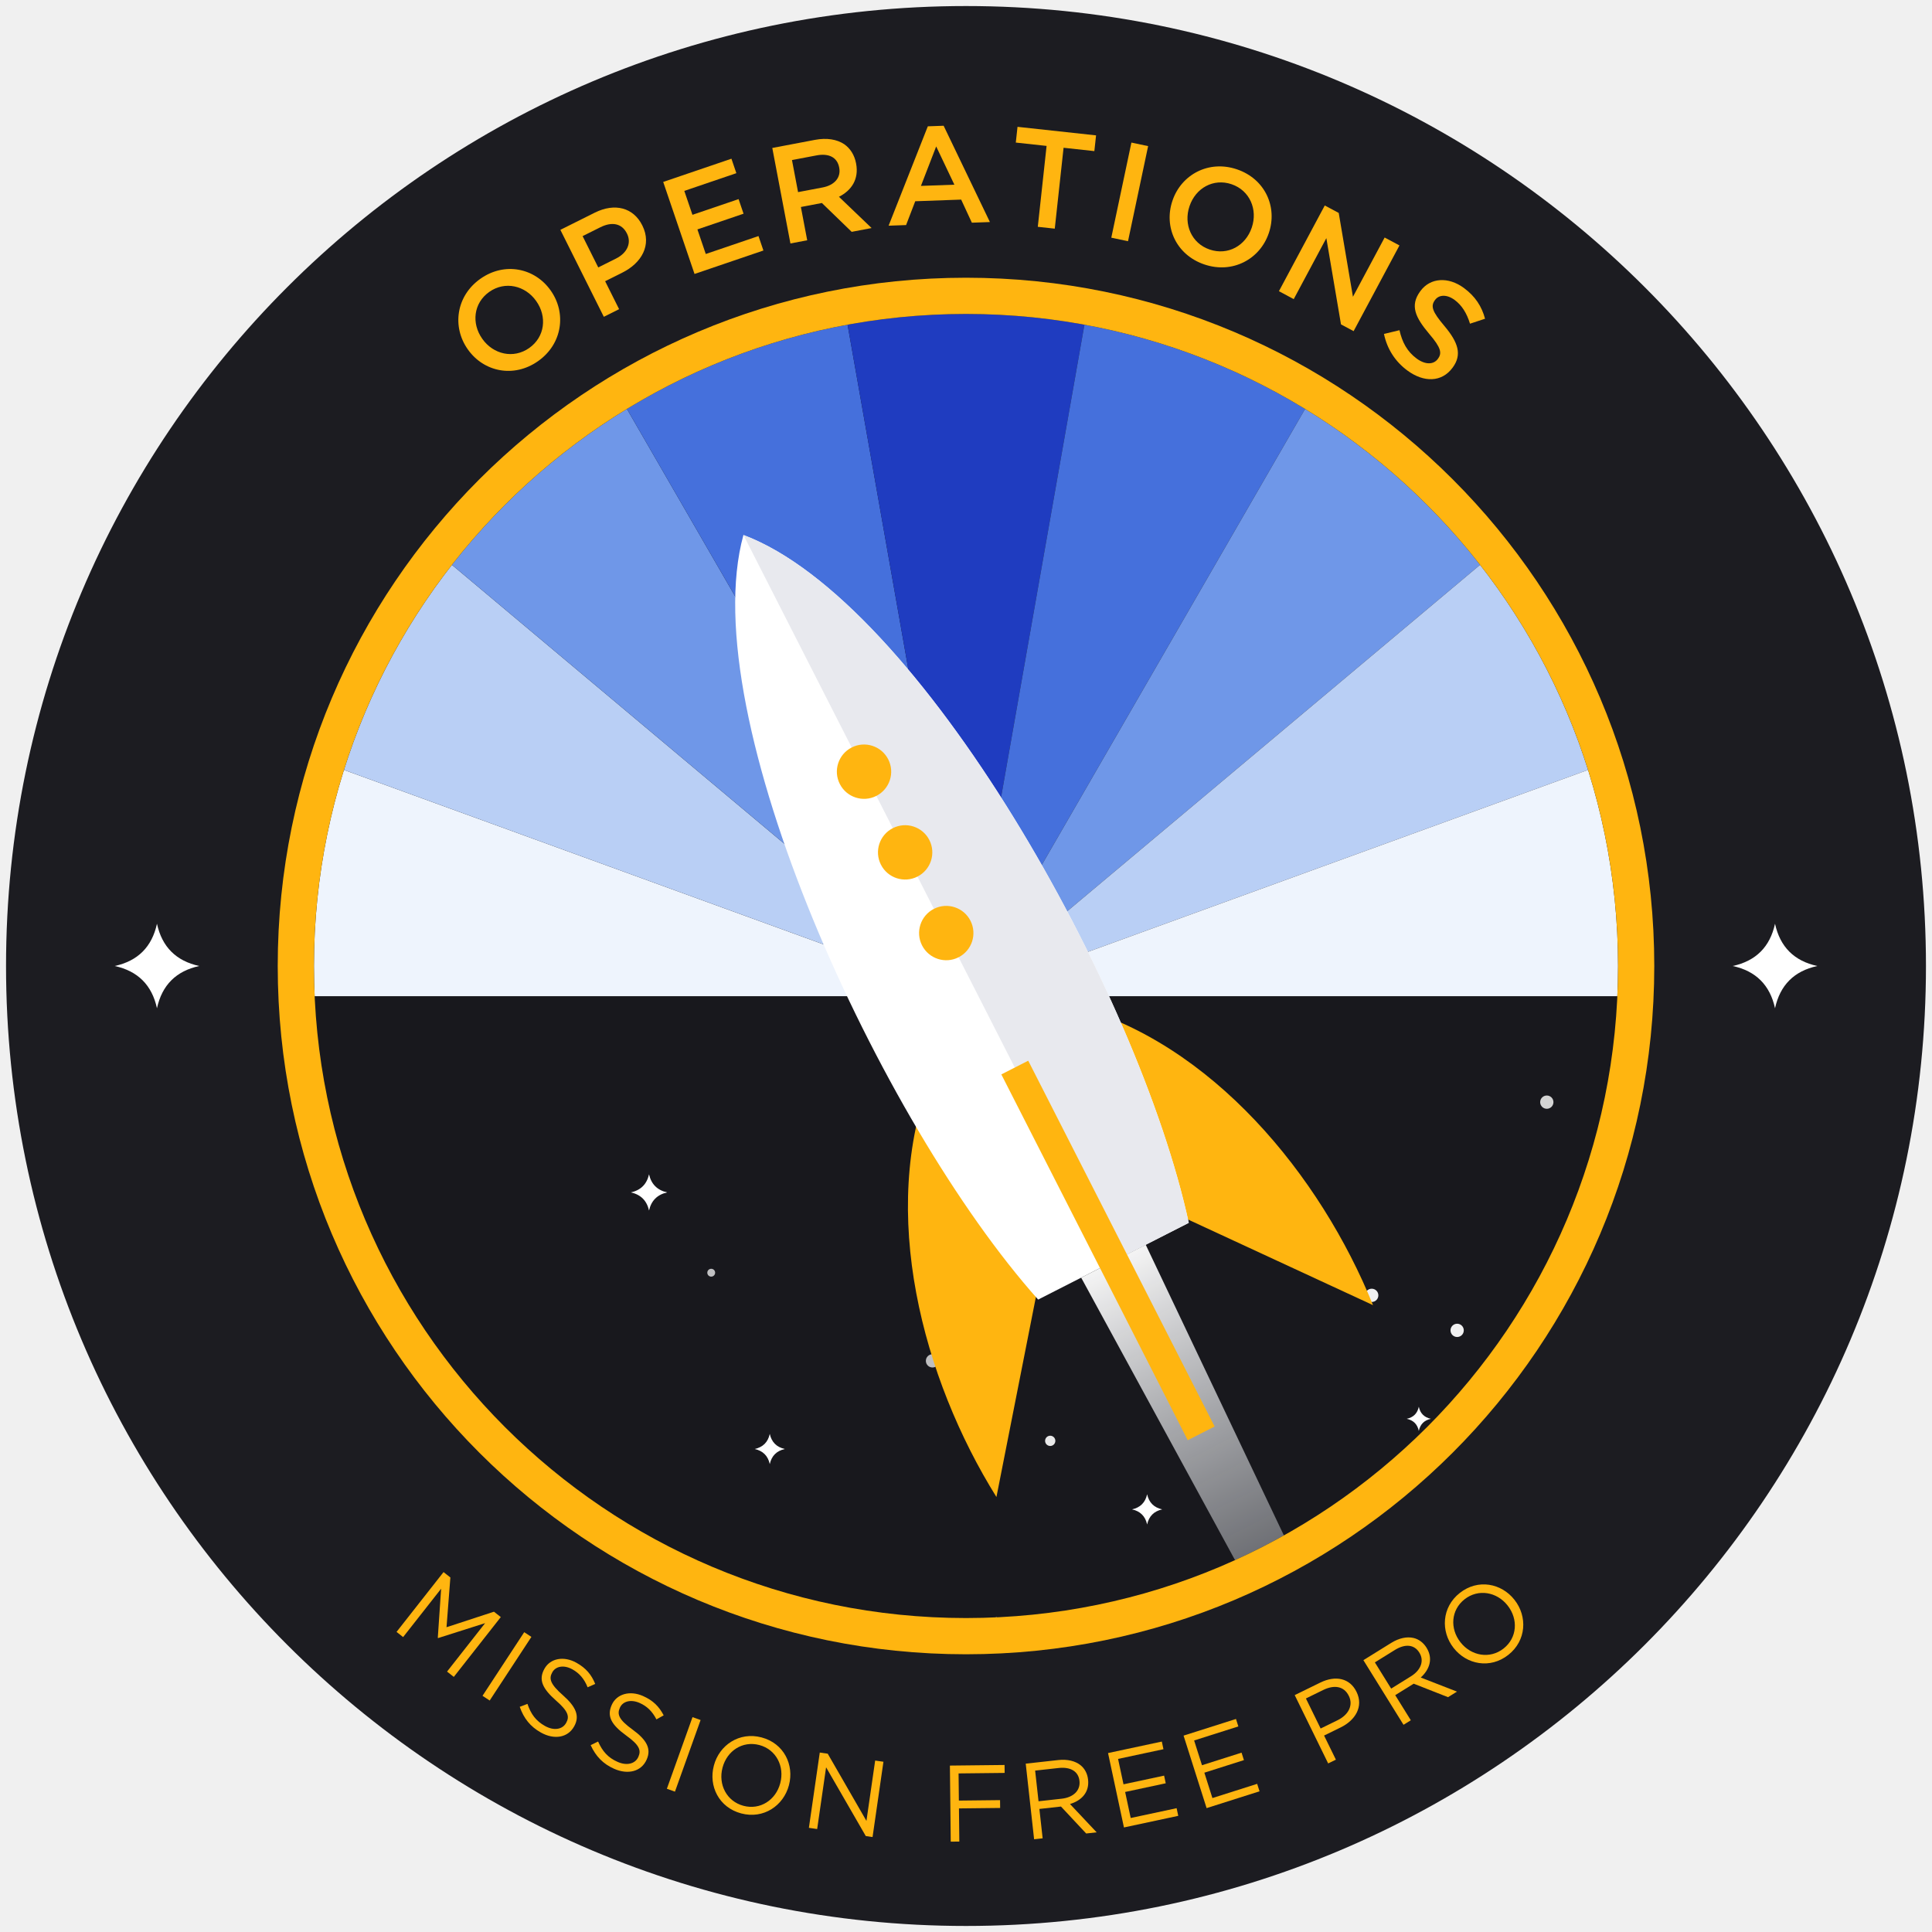
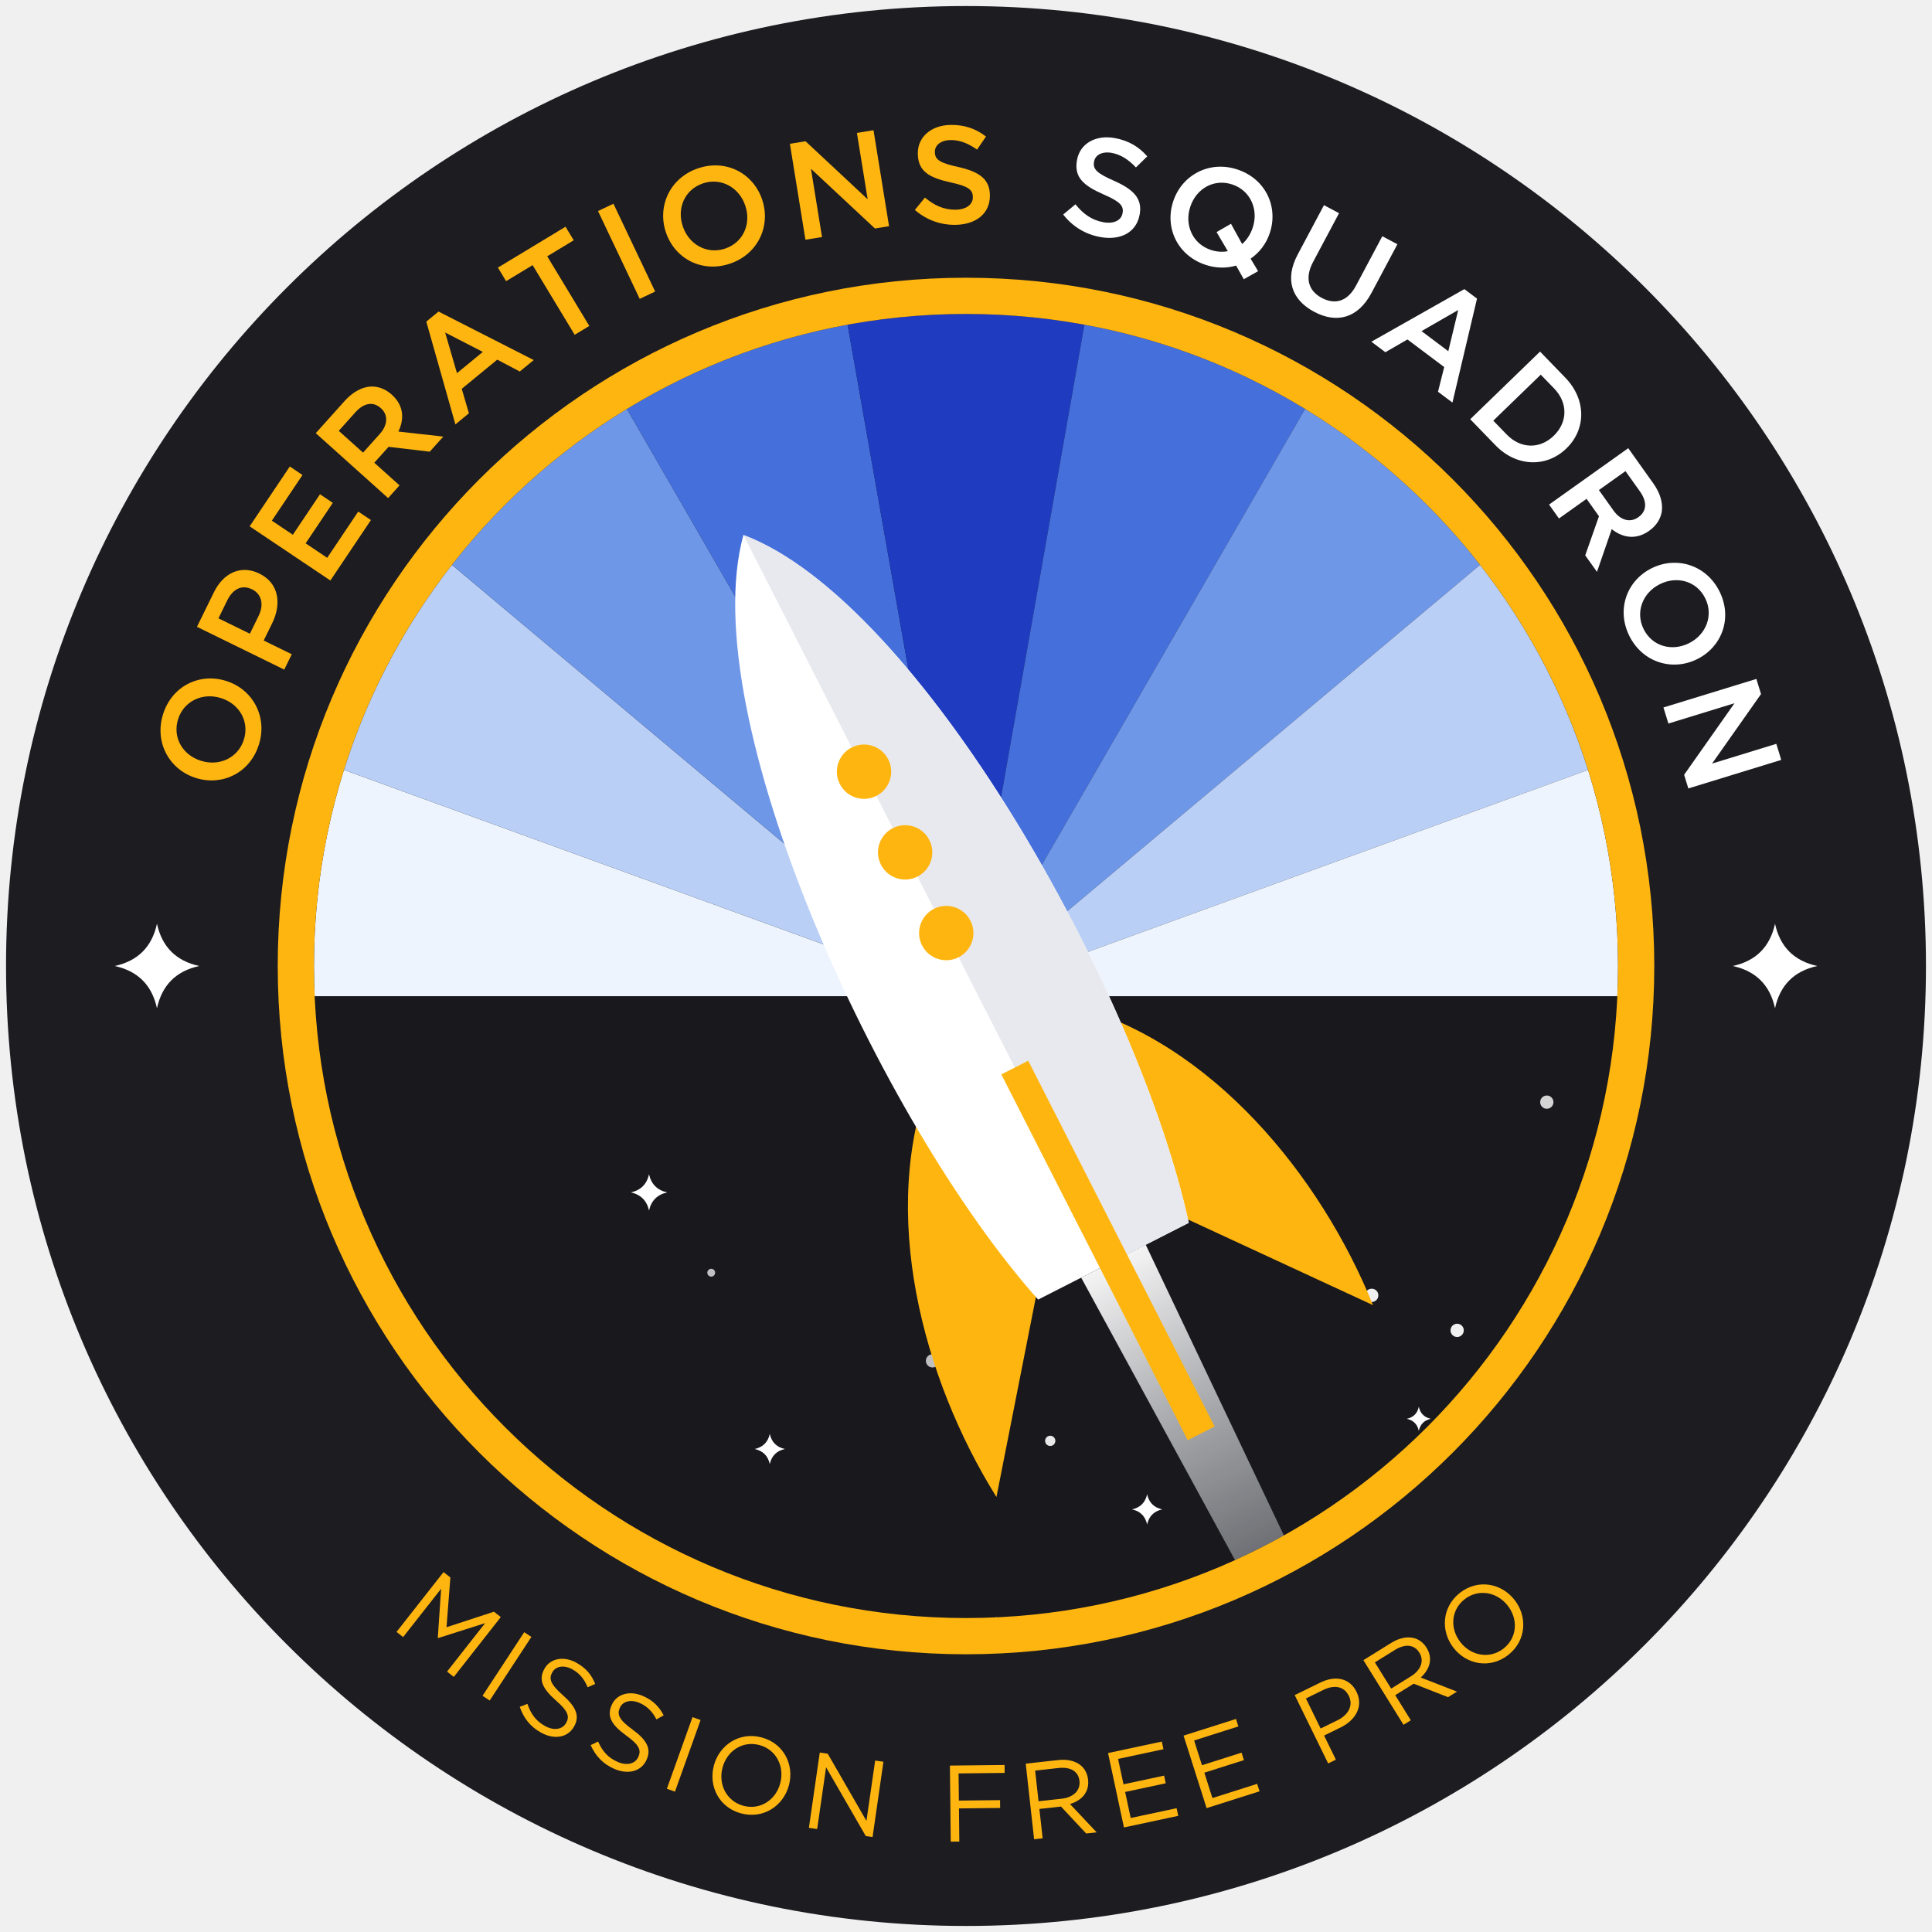
<svg xmlns="http://www.w3.org/2000/svg" width="640" height="640" viewBox="0 0 640 640">
  <defs>
    <clipPath id="disc">
      <circle cx="320" cy="320" r="216" />
    </clipPath>
  </defs>
  <circle cx="320" cy="320" r="318" fill="#1c1c21" />
  <g clip-path="url(#disc)">
    <rect width="640" height="640" fill="#18181d" />
    <path d="M320,330 L88.0,330.0 L102.0,250.7Z" fill="#eef4fd" />
    <path d="M320,330 L102.0,250.7 L142.3,180.9Z" fill="#b9cff5" />
    <path d="M320,330 L142.3,180.9 L204.0,129.1Z" fill="#6f97e8" />
    <path d="M320,330 L204.0,129.1 L279.7,101.5Z" fill="#4570dc" />
    <path d="M320,330 L279.7,101.5 L360.3,101.5Z" fill="#1f3cc0" />
    <path d="M320,330 L360.3,101.5 L436.0,129.1Z" fill="#4570dc" />
    <path d="M320,330 L436.0,129.1 L497.7,180.9Z" fill="#6f97e8" />
    <path d="M320,330 L497.7,180.9 L538.0,250.7Z" fill="#b9cff5" />
    <path d="M320,330 L538.0,250.7 L552.0,330.0Z" fill="#eef4fd" />
    <circle cx="235.6" cy="421.6" r="1.3" fill="#fff" opacity="0.73" />
    <circle cx="308.9" cy="450.8" r="2.2" fill="#fff" opacity="0.72" />
    <circle cx="454.4" cy="429.1" r="2.2" fill="#fff" opacity="0.93" />
    <circle cx="482.7" cy="440.7" r="2.2" fill="#fff" opacity="0.94" />
    <circle cx="347.9" cy="477.3" r="1.7" fill="#fff" opacity="0.90" />
    <circle cx="306.4" cy="403.1" r="2.2" fill="#fff" opacity="0.72" />
    <circle cx="512.4" cy="365.1" r="2.2" fill="#fff" opacity="0.81" />
    <circle cx="332.9" cy="411.5" r="1.7" fill="#fff" opacity="0.92" />
    <path d="M215,389 Q216.1,393.9 221,395 Q216.1,396.1 215,401 Q213.9,396.1 209,395 Q213.9,393.9 215,389Z" fill="#fff" />
    <path d="M440,414.5 Q441.0,419.0 445.5,420 Q441.0,421.0 440,425.5 Q439.0,421.0 434.5,420 Q439.0,419.0 440,414.5Z" fill="#fff" />
    <path d="M380,495 Q380.9,499.1 385,500 Q380.9,500.9 380,505 Q379.1,500.9 375,500 Q379.1,499.1 380,495Z" fill="#fff" />
    <path d="M255,475 Q255.9,479.1 260,480 Q255.9,480.9 255,485 Q254.1,480.9 250,480 Q254.1,479.1 255,475Z" fill="#fff" />
    <path d="M330,535.5 Q330.8,539.2 334.5,540 Q330.8,540.8 330,544.5 Q329.2,540.8 325.5,540 Q329.2,539.2 330,535.5Z" fill="#fff" />
    <path d="M470,466 Q470.7,469.3 474,470 Q470.7,470.7 470,474 Q469.3,470.7 466,470 Q469.3,469.3 470,466Z" fill="#fff" />
    <defs>
      <linearGradient id="trail" x1="0" y1="0" x2="0" y2="1">
        <stop offset="0" stop-color="#ffffff" stop-opacity=".95" />
        <stop offset="1" stop-color="#9aa0aa" stop-opacity="0" />
      </linearGradient>
      <clipPath id="rr">
        <rect x="0" y="-200" width="200" height="400" />
      </clipPath>
    </defs>
    <g transform="translate(318 318) rotate(-27)">
      <path d="M-12,112 L12,112 L6,330 L-6,330Z" fill="url(#trail)" />
      <path d="M-26,30 C-62,62 -74,118 -70,164 L-26,108Z" fill="#ffb510" />
      <path d="M26,30 C62,62 74,118 70,164 L26,108Z" fill="#ffb510" />
      <path d="M0,-158 C42,-112 48,36 28,112 L-28,112 C-48,36 -42,-112 0,-158Z" fill="#ffffff" />
      <path d="M0,-158 C42,-112 48,36 28,112 L0,112Z" fill="#e8e9ee" />
      <path d="M-5,40 L5,40 L5,176 L-5,176Z" fill="#ffb510" />
      <g fill="#ffb510">
        <circle cx="0" cy="-70" r="9" />
        <circle cx="0" cy="-40" r="9" />
        <circle cx="0" cy="-10" r="9" />
      </g>
    </g>
  </g>
  <circle cx="320" cy="320" r="222" fill="none" stroke="#ffb510" stroke-width="12" />
-   <path fill="#ffb510" transform="translate(177.99 119.13) rotate(-35.260) translate(-19.55 0) scale(0.046 -0.046)" d="M424 -12C639 -12 791 153 791 350V352C791 549 641 712 426 712C211 712 59 547 59 350V348C59 151 209 -12 424 -12ZM426 102C287 102 188 214 188 350V352C188 488 285 598 424 598C563 598 662 486 662 350V348C662 212 565 102 426 102Z" />
-   <path fill="#ffb510" transform="translate(210.06 99.93) rotate(-26.546) translate(-15.36 0) scale(0.046 -0.046)" d="M90 0H213V225H352C506 225 632 307 632 464V466C632 607 530 700 366 700H90ZM213 336V588H356C448 588 507 545 507 463V461C507 388 449 336 356 336Z" />
-   <path fill="#ffb510" transform="translate(240.74 87.12) rotate(-18.796) translate(-15.41 0) scale(0.046 -0.046)" d="M90 0H614V110H213V297H564V408H213V590H609V700H90Z" />
-   <path fill="#ffb510" transform="translate(274.11 78.32) rotate(-10.752) translate(-16.63 0) scale(0.046 -0.046)" d="M90 0H213V244H367L539 0H685L496 265C593 293 662 362 662 477V479C662 540 641 592 604 630C559 674 490 700 402 700H90ZM213 353V588H392C483 588 537 547 537 472V470C537 399 481 353 393 353Z" />
-   <path fill="#ffb510" transform="translate(311.14 74.16) rotate(-2.064) translate(-18.17 0) scale(0.046 -0.046)" d="M30 0H156L228 169H559L630 0H760L452 705H338ZM273 278 393 558 514 278Z" />
-   <path fill="#ffb510" transform="translate(346.59 75.44) rotate(6.205) translate(-14.83 0) scale(0.046 -0.046)" d="M261 0H384V586H607V700H38V586H261Z" />
-   <path fill="#ffb510" transform="translate(370.90 79.32) rotate(11.941) translate(-7.29 0) scale(0.046 -0.046)" d="M97 0H220V700H97Z" />
-   <path fill="#ffb510" transform="translate(399.17 87.09) rotate(18.775) translate(-19.55 0) scale(0.046 -0.046)" d="M424 -12C639 -12 791 153 791 350V352C791 549 641 712 426 712C211 712 59 547 59 350V348C59 151 209 -12 424 -12ZM426 102C287 102 188 214 188 350V352C188 488 285 598 424 598C563 598 662 486 662 350V348C662 212 565 102 426 102Z" />
-   <path fill="#ffb510" transform="translate(436.03 103.08) rotate(28.142) translate(-18.17 0) scale(0.046 -0.046)" d="M90 0H211V498L597 0H700V700H579V216L204 700H90Z" />
-   <path fill="#ffb510" transform="translate(465.93 121.96) rotate(36.385) translate(-14.72 0) scale(0.046 -0.046)" d="M335 -10C482 -10 585 68 585 199V201C585 317 509 370 361 406C226 438 194 462 194 516V518C194 564 236 601 308 601C372 601 435 576 498 529L564 622C493 679 412 710 310 710C171 710 71 627 71 507V505C71 376 155 332 304 296C434 266 462 239 462 189V187C462 135 414 99 338 99C252 99 184 132 117 190L43 102C127 27 228 -10 335 -10Z" />
+   <path fill="#ffb510" transform="translate(85.25 246.45) rotate(-72.604) translate(-19.55 0) scale(0.046 -0.046)" d="M424 -12C639 -12 791 153 791 350V352C791 549 641 712 426 712C211 712 59 547 59 350V348C59 151 209 -12 424 -12ZM426 102C287 102 188 214 188 350V352C188 488 285 598 424 598C563 598 662 486 662 350V348C662 212 565 102 426 102Z" />
+   <path fill="#ffb510" transform="translate(99.10 211.74) rotate(-63.890) translate(-15.36 0) scale(0.046 -0.046)" d="M90 0H213V225H352C506 225 632 307 632 464V466C632 607 530 700 366 700H90ZM213 336V588H356C448 588 507 545 507 463V461C507 388 449 336 356 336Z" />
+   <path fill="#ffb510" transform="translate(115.72 182.94) rotate(-56.140) translate(-15.41 0) scale(0.046 -0.046)" d="M90 0H614V110H213V297H564V408H213V590H609V700H90Z" />
+   <path fill="#ffb510" transform="translate(136.91 155.70) rotate(-48.095) translate(-16.63 0) scale(0.046 -0.046)" d="M90 0H213V244H367L539 0H685L496 265C593 293 662 362 662 477V479C662 540 641 592 604 630C559 674 490 700 402 700H90ZM213 353V588H392C483 588 537 547 537 472V470C537 399 481 353 393 353Z" />
+   <path fill="#ffb510" transform="translate(163.83 129.93) rotate(-39.408) translate(-18.17 0) scale(0.046 -0.046)" d="M30 0H156L228 169H559L630 0H760L452 705H338ZM273 278 393 558 514 278Z" />
+   <path fill="#ffb510" transform="translate(192.79 109.44) rotate(-31.139) translate(-14.83 0) scale(0.046 -0.046)" d="M261 0H384V586H607V700H38V586H261Z" />
+   <path fill="#ffb510" transform="translate(214.47 97.79) rotate(-25.403) translate(-7.29 0) scale(0.046 -0.046)" d="M97 0H220V700H97Z" />
+   <path fill="#ffb510" transform="translate(241.66 86.81) rotate(-18.569) translate(-19.55 0) scale(0.046 -0.046)" d="M424 -12C639 -12 791 153 791 350V352C791 549 641 712 426 712C211 712 59 547 59 350V348C59 151 209 -12 424 -12ZM426 102C287 102 188 214 188 350V352C188 488 285 598 424 598C563 598 662 486 662 350V348C662 212 565 102 426 102Z" />
+   <path fill="#ffb510" transform="translate(280.66 77.17) rotate(-9.202) translate(-18.17 0) scale(0.046 -0.046)" d="M90 0H211V498L597 0H700V700H579V216L204 700H90Z" />
+   <path fill="#ffb510" transform="translate(315.88 74.03) rotate(-0.959) translate(-14.72 0) scale(0.046 -0.046)" d="M335 -10C482 -10 585 68 585 199V201C585 317 509 370 361 406C226 438 194 462 194 516V518C194 564 236 601 308 601C372 601 435 576 498 529L564 622C493 679 412 710 310 710C171 710 71 627 71 507V505C71 376 155 332 304 296C434 266 462 239 462 189V187C462 135 414 99 338 99C252 99 184 132 117 190L43 102C127 27 228 -10 335 -10Z" />
+   <path fill="#ffffff" transform="translate(363.89 77.95) rotate(10.277) translate(-14.72 0) scale(0.046 -0.046)" d="M335 -10C482 -10 585 68 585 199V201C585 317 509 370 361 406C226 438 194 462 194 516V518C194 564 236 601 308 601C372 601 435 576 498 529L564 622C493 679 412 710 310 710C171 710 71 627 71 507V505C71 376 155 332 304 296C434 266 462 239 462 189V187C462 135 414 99 338 99C252 99 184 132 117 190L43 102C127 27 228 -10 335 -10Z" />
+   <path fill="#ffffff" transform="translate(399.44 87.18) rotate(18.841) translate(-19.55 0) scale(0.046 -0.046)" d="M800 67 720 135C765 196 791 270 791 350V352C791 549 641 712 426 712C211 712 59 547 59 350V348C59 151 209 -12 424 -12C505 -12 578 12 637 54L721 -21ZM426 102C287 102 188 214 188 350V352C188 488 285 598 424 598C563 598 662 486 662 350V348C662 298 650 253 628 215L505 327L426 237L547 133C512 113 472 102 426 102Z" />
+   <path fill="#ffffff" transform="translate(435.61 102.86) rotate(28.032) translate(-17.41 0) scale(0.046 -0.046)" d="M377 -11C560 -11 678 94 678 303V700H555V297C555 168 488 103 379 103C269 103 202 172 202 302V700H79V297C79 94 195 -11 377 -11Z" />
+   <path fill="#ffffff" transform="translate(467.71 123.28) rotate(36.901) translate(-18.17 0) scale(0.046 -0.046)" d="M30 0H156L228 169H559L630 0H760L452 705H338ZM273 278 393 558 514 278Z" />
+   <path fill="#ffffff" transform="translate(496.67 148.82) rotate(45.904) translate(-17.99 0) scale(0.046 -0.046)" d="M90 0H351C571 0 723 153 723 350V352C723 549 571 700 351 700H90ZM351 588C498 588 594 487 594 350V348C594 211 498 112 351 112H213V588Z" />
+   <path fill="#ffffff" transform="translate(520.39 177.32) rotate(54.549) translate(-16.63 0) scale(0.046 -0.046)" d="M90 0H213V244H367L539 0H685L496 265C593 293 662 362 662 477V479C662 540 641 592 604 630C559 674 490 700 402 700H90ZM213 353V588H392C483 588 537 547 537 472V470C537 399 481 353 393 353Z" />
+   <path fill="#ffffff" transform="translate(540.26 210.46) rotate(63.558) translate(-19.55 0) scale(0.046 -0.046)" d="M424 -12C639 -12 791 153 791 350V352C791 549 641 712 426 712C211 712 59 547 59 350V348C59 151 209 -12 424 -12ZM426 102C287 102 188 214 188 350V352C188 488 285 598 424 598C563 598 662 486 662 350V348C662 212 565 102 426 102Z" />
+   <path fill="#ffffff" transform="translate(555.16 247.77) rotate(72.925) translate(-18.17 0) scale(0.046 -0.046)" d="M90 0H211V498L597 0H700V700H579V216L204 700H90Z" />
  <path fill="#ffb510" transform="translate(140.84 548.04) rotate(38.154) translate(-15.62 0) scale(0.036 -0.036)" d="M99 0H176V566L431 192H435L690 567V0H769V700H689L434 318L179 700H99Z" />
  <path fill="#ffb510" transform="translate(161.03 562.54) rotate(33.242) translate(-5.24 0) scale(0.036 -0.036)" d="M106 0H185V700H106Z" />
  <path fill="#ffb510" transform="translate(178.78 573.29) rotate(29.141) translate(-11.52 0) scale(0.036 -0.036)" d="M339 -10C478 -10 578 68 578 188V190C578 297 506 354 350 388C196 421 160 458 160 524V526C160 589 218 639 309 639C381 639 446 616 511 563L557 624C486 681 413 710 311 710C178 710 81 629 81 519V517C81 402 155 350 316 315C463 284 498 247 498 182V180C498 111 436 61 342 61C245 61 175 94 102 160L53 102C137 27 228 -10 339 -10Z" />
  <path fill="#ffb510" transform="translate(202.98 585.34) rotate(23.799) translate(-11.52 0) scale(0.036 -0.036)" d="M339 -10C478 -10 578 68 578 188V190C578 297 506 354 350 388C196 421 160 458 160 524V526C160 589 218 639 309 639C381 639 446 616 511 563L557 624C486 681 413 710 311 710C178 710 81 629 81 519V517C81 402 155 350 316 315C463 284 498 247 498 182V180C498 111 436 61 342 61C245 61 175 94 102 160L53 102C137 27 228 -10 339 -10Z" />
  <path fill="#ffb510" transform="translate(222.25 593.03) rotate(19.697) translate(-5.24 0) scale(0.036 -0.036)" d="M106 0H185V700H106Z" />
  <path fill="#ffb510" transform="translate(245.68 600.31) rotate(14.849) translate(-15.30 0) scale(0.036 -0.036)" d="M424 -12C637 -12 782 157 782 350V352C782 545 639 712 426 712C213 712 68 543 68 350V348C68 155 211 -12 424 -12ZM426 61C266 61 150 191 150 350V352C150 511 264 639 424 639C584 639 700 509 700 350V348C700 189 586 61 426 61Z" />
  <path fill="#ffb510" transform="translate(278.50 607.02) rotate(8.227) translate(-14.22 0) scale(0.036 -0.036)" d="M99 0H176V574L628 0H691V700H614V139L173 700H99Z" />
  <path fill="#ffb510" transform="translate(323.19 609.98) rotate(-0.630) translate(-11.81 0) scale(0.036 -0.036)" d="M99 0H178V305H557V377H178V627H602V700H99Z" />
  <path fill="#ffb510" transform="translate(351.95 608.24) rotate(-6.324) translate(-13.01 0) scale(0.036 -0.036)" d="M99 0H178V272H378L581 0H678L463 286C573 306 653 374 653 490V492C653 547 633 596 599 630C555 674 486 700 400 700H99ZM178 343V627H394C507 627 573 575 573 489V487C573 397 498 343 393 343Z" />
  <path fill="#ffb510" transform="translate(380.63 603.59) rotate(-12.068) translate(-12.06 0) scale(0.036 -0.036)" d="M99 0H610V72H178V317H560V389H178V628H605V700H99Z" />
  <path fill="#ffb510" transform="translate(407.80 596.39) rotate(-17.624) translate(-12.06 0) scale(0.036 -0.036)" d="M99 0H610V72H178V317H560V389H178V628H605V700H99Z" />
  <path fill="#ffb510" transform="translate(447.57 580.44) rotate(-26.097) translate(-12.02 0) scale(0.036 -0.036)" d="M99 0H178V247H348C497 247 623 325 623 476V478C623 616 519 700 361 700H99ZM178 319V627H355C468 627 543 575 543 475V473C543 381 467 319 351 319Z" />
  <path fill="#ffb510" transform="translate(472.96 566.38) rotate(-31.834) translate(-13.01 0) scale(0.036 -0.036)" d="M99 0H178V272H378L581 0H678L463 286C573 306 653 374 653 490V492C653 547 633 596 599 630C555 674 486 700 400 700H99ZM178 343V627H394C507 627 573 575 573 489V487C573 397 498 343 393 343Z" />
  <path fill="#ffb510" transform="translate(499.41 547.84) rotate(-38.218) translate(-15.30 0) scale(0.036 -0.036)" d="M424 -12C637 -12 782 157 782 350V352C782 545 639 712 426 712C213 712 68 543 68 350V348C68 155 211 -12 424 -12ZM426 61C266 61 150 191 150 350V352C150 511 264 639 424 639C584 639 700 509 700 350V348C700 189 586 61 426 61Z" />
  <path d="M52,306 Q54.5,317.5 66,320 Q54.5,322.5 52,334 Q49.5,322.5 38,320 Q49.5,317.5 52,306Z" fill="#fff" />
  <path d="M588,306 Q590.5,317.5 602,320 Q590.5,322.5 588,334 Q585.5,322.5 574,320 Q585.5,317.5 588,306Z" fill="#fff" />
</svg>
